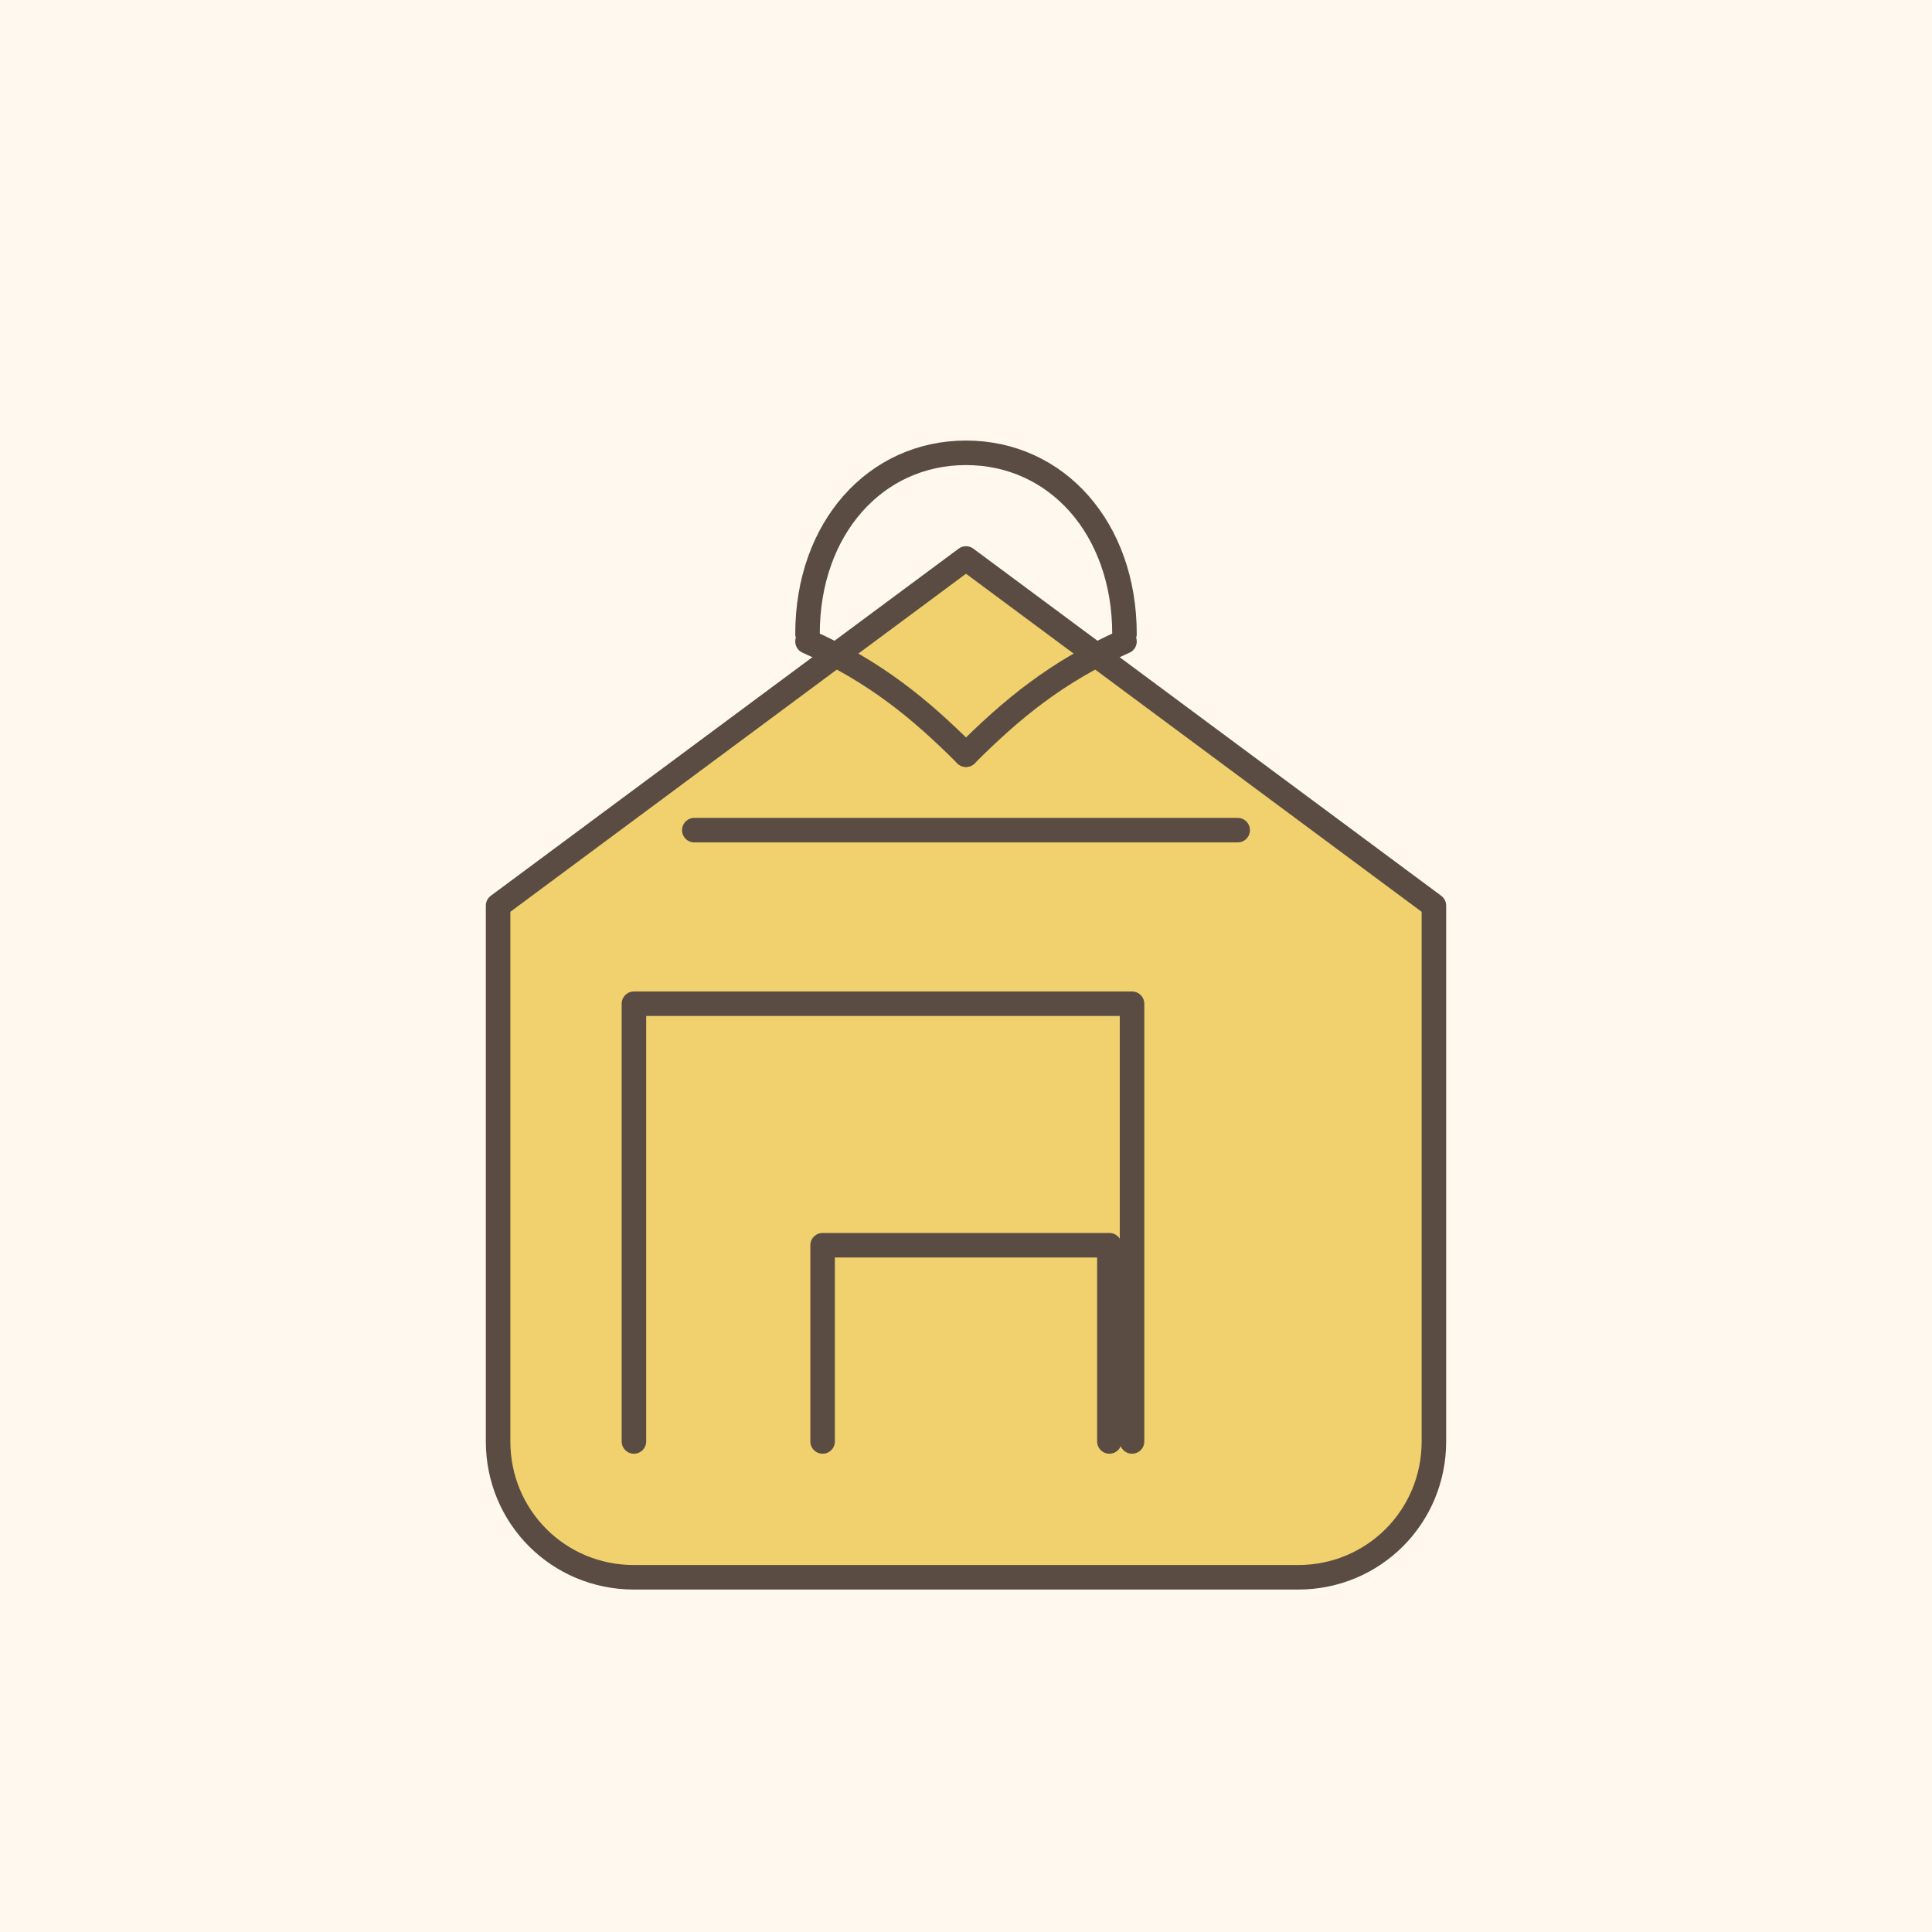
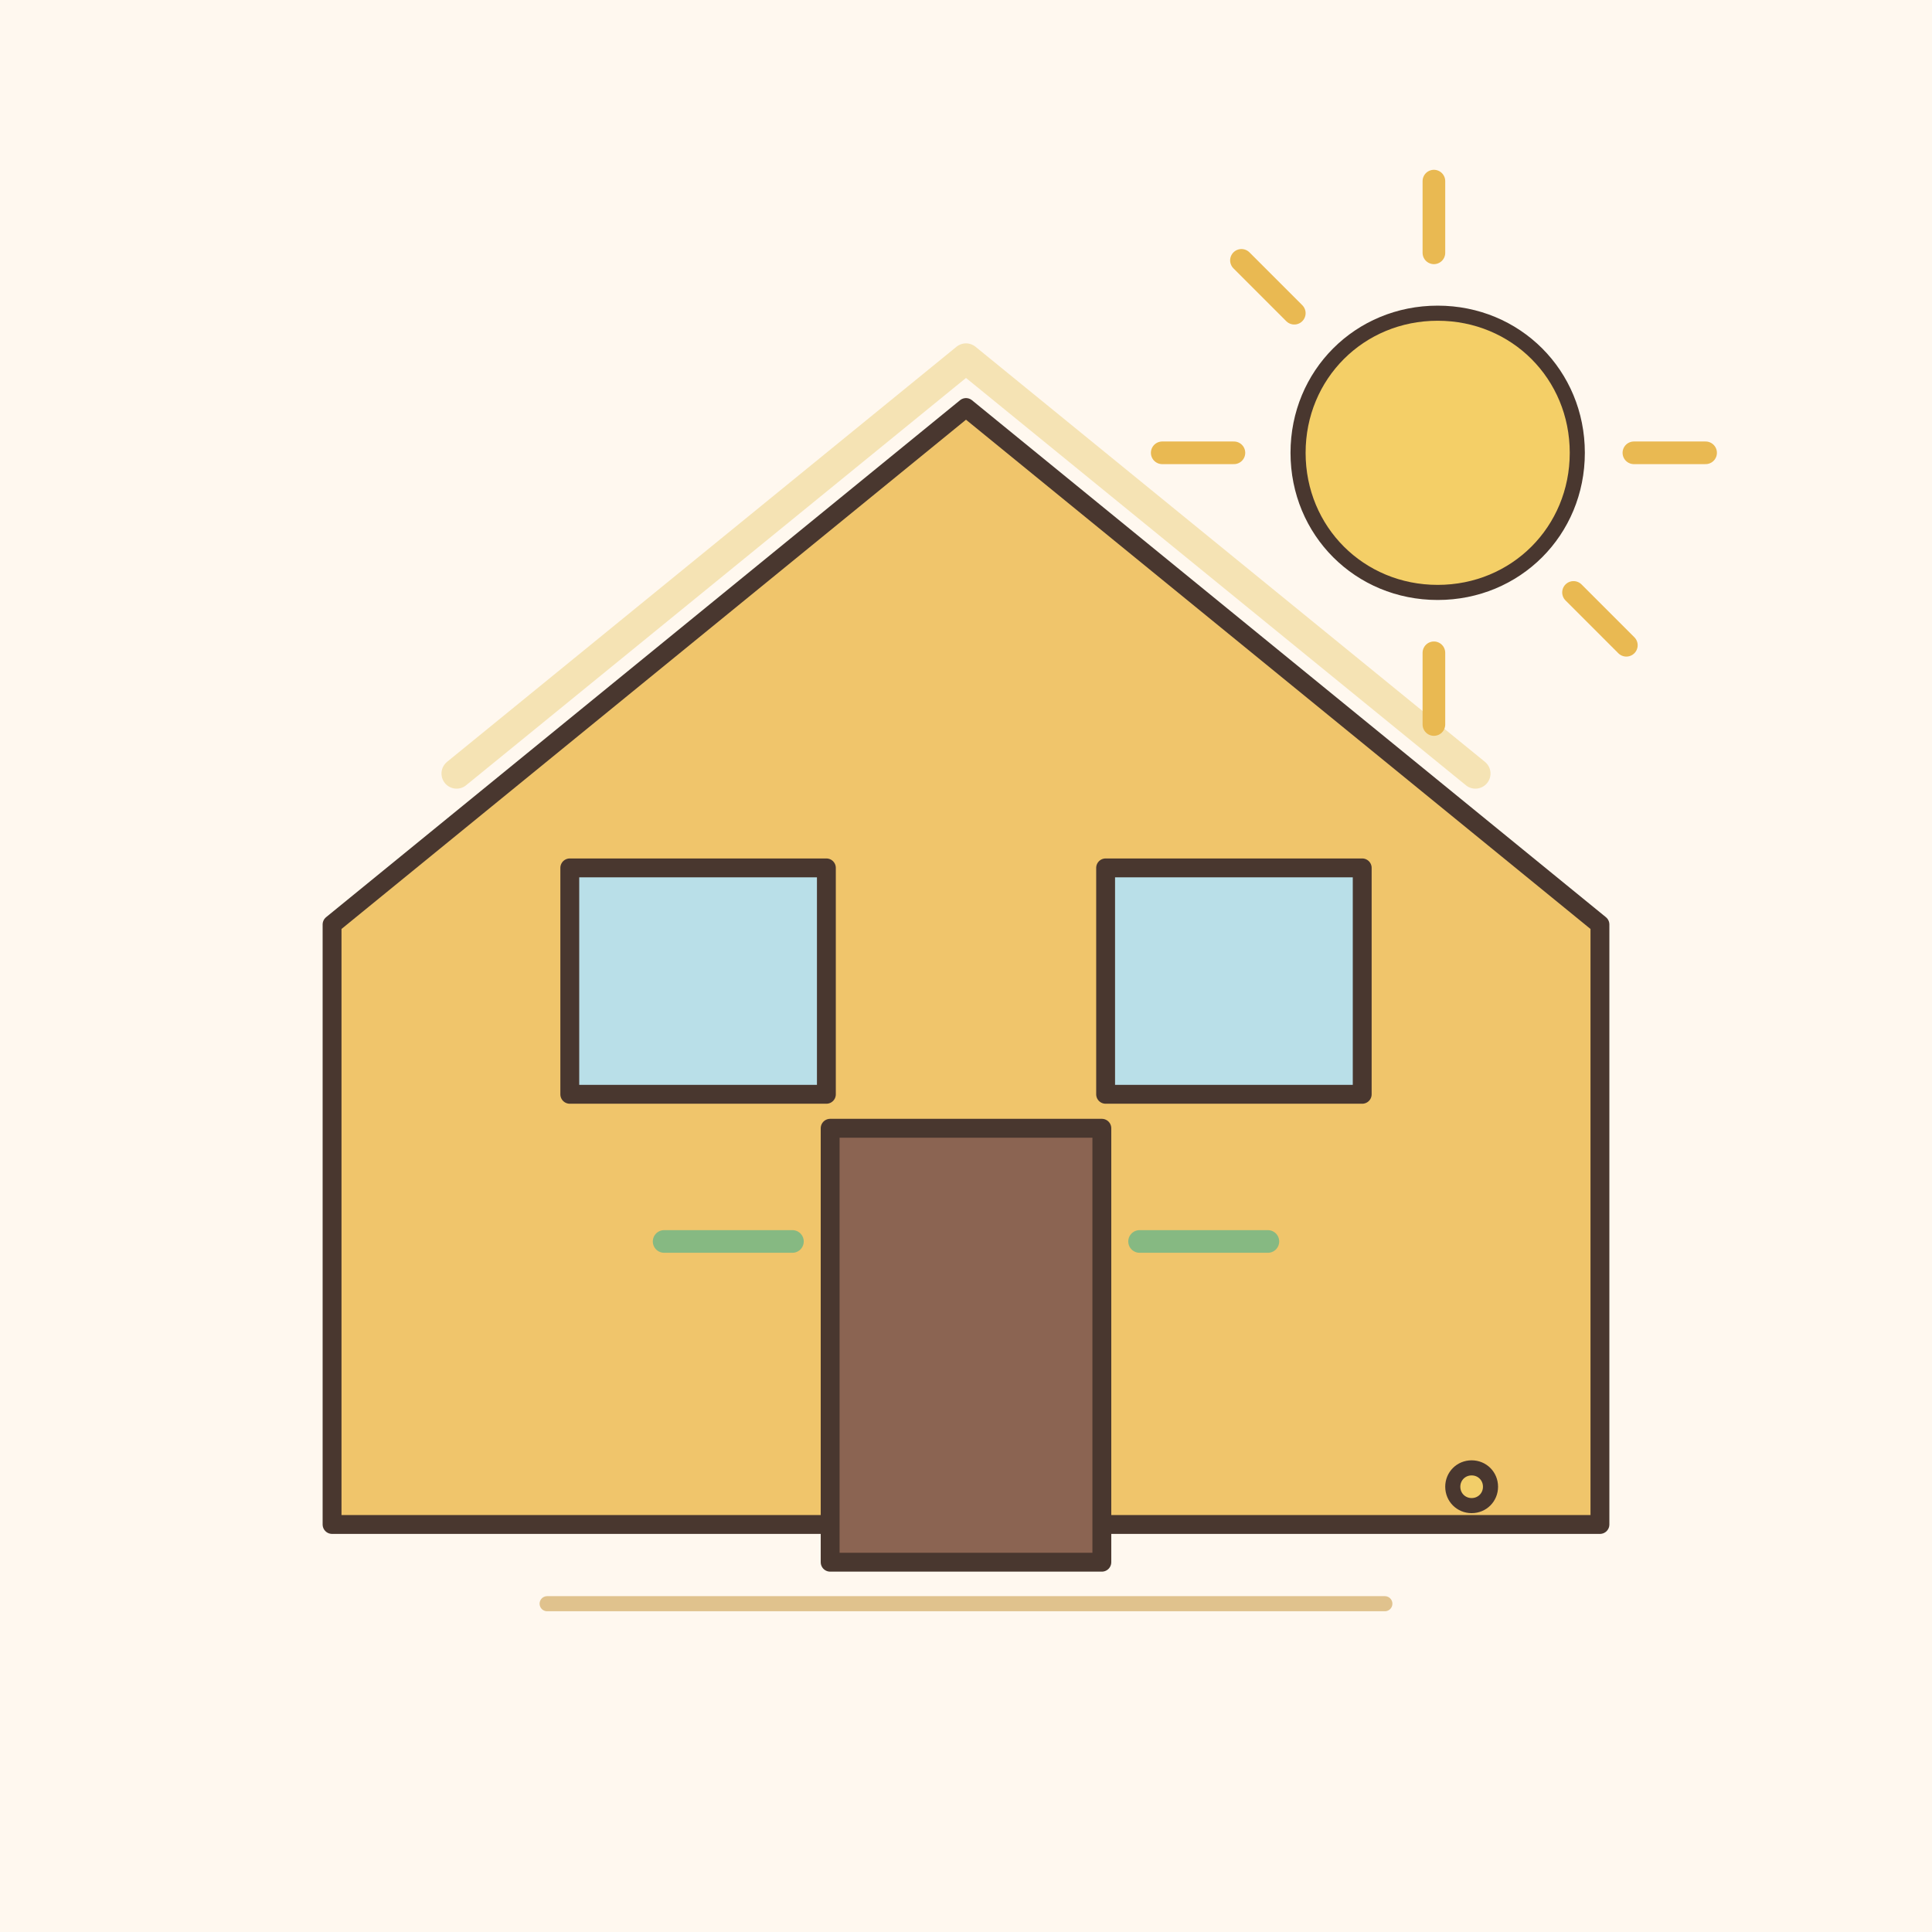
<svg xmlns="http://www.w3.org/2000/svg" width="512" height="512" viewBox="0 0 512 512">
  <rect width="512" height="512" fill="#FFF8EF" />
-   <g fill="none" stroke="#58483F" stroke-width="6.5" stroke-linecap="round" stroke-linejoin="round" opacity="0.98">
-     <path d="M132 240l124-92 124 92v142c0 20-16 36-36 36H168c-20 0-36-16-36-36V240Z" fill="#F0D06A" />
-     <path d="M168 382V266h132v116" />
-     <path d="M218 382v-52h76v52" />
-     <path d="M184 220h144" />
-     <path d="M214 168c0-28 18-48 42-48s42 20 42 48" />
-     <path d="M214 170c18 8 30 18 42 30" />
-     <path d="M298 170c-18 8-30 18-42 30" />
+   <g>
+     <path d="M88 245 L256 108 L424 245 V404 H88 Z" fill="#F0C56B" stroke="#49372F" stroke-width="5" stroke-linecap="round" stroke-linejoin="round" />
+     <path d="M151 230 H219 V290 H151 Z M293 230 H361 V290 H293 Z" fill="#B9DFE8" stroke="#49372F" stroke-width="5" stroke-linecap="round" stroke-linejoin="round" />
+     <path d="M220 414 V299 H292 V414 Z" fill="#8B6452" stroke="#49372F" stroke-width="5" stroke-linecap="round" stroke-linejoin="round" />
+     <path d="M121 205 L256 95 L391 205" fill="none" stroke="#F5E3B4" stroke-width="8" stroke-linecap="round" stroke-linejoin="round" />
+     <path d="M176 329 H210 M302 329 H336" fill="none" stroke="#86B982" stroke-width="6" stroke-linecap="round" stroke-linejoin="round" />
+     <path d="M344 120 C344 99.28 360.28 83 381 83 C401.72 83 418 99.28 418 120 C418 140.72 401.72 157 381 157 C360.28 157 344 140.72 344 120 Z" fill="#F4CF67" stroke="#49372F" stroke-width="4" stroke-linecap="round" stroke-linejoin="round" />
+     <path d="M380 67 V48 M380 192 V173 M327 120 H308 M452 120 H433 M343 83 L329 69 M431 171 L417 157" fill="none" stroke="#E9B952" stroke-width="6" stroke-linecap="round" stroke-linejoin="round" />
+     <path d="M145 425 H367" fill="none" stroke="#E0C28D" stroke-width="4" stroke-linecap="round" stroke-linejoin="round" />
+     <path d="M385 394 C385 391.2 387.2 389 390 389 C392.8 389 395 391.2 395 394 C395 396.8 392.8 399 390 399 C387.2 399 385 396.8 385 394 Z" fill="#F2CE69" stroke="#49372F" stroke-width="4" stroke-linecap="round" stroke-linejoin="round" />
  </g>
</svg>
